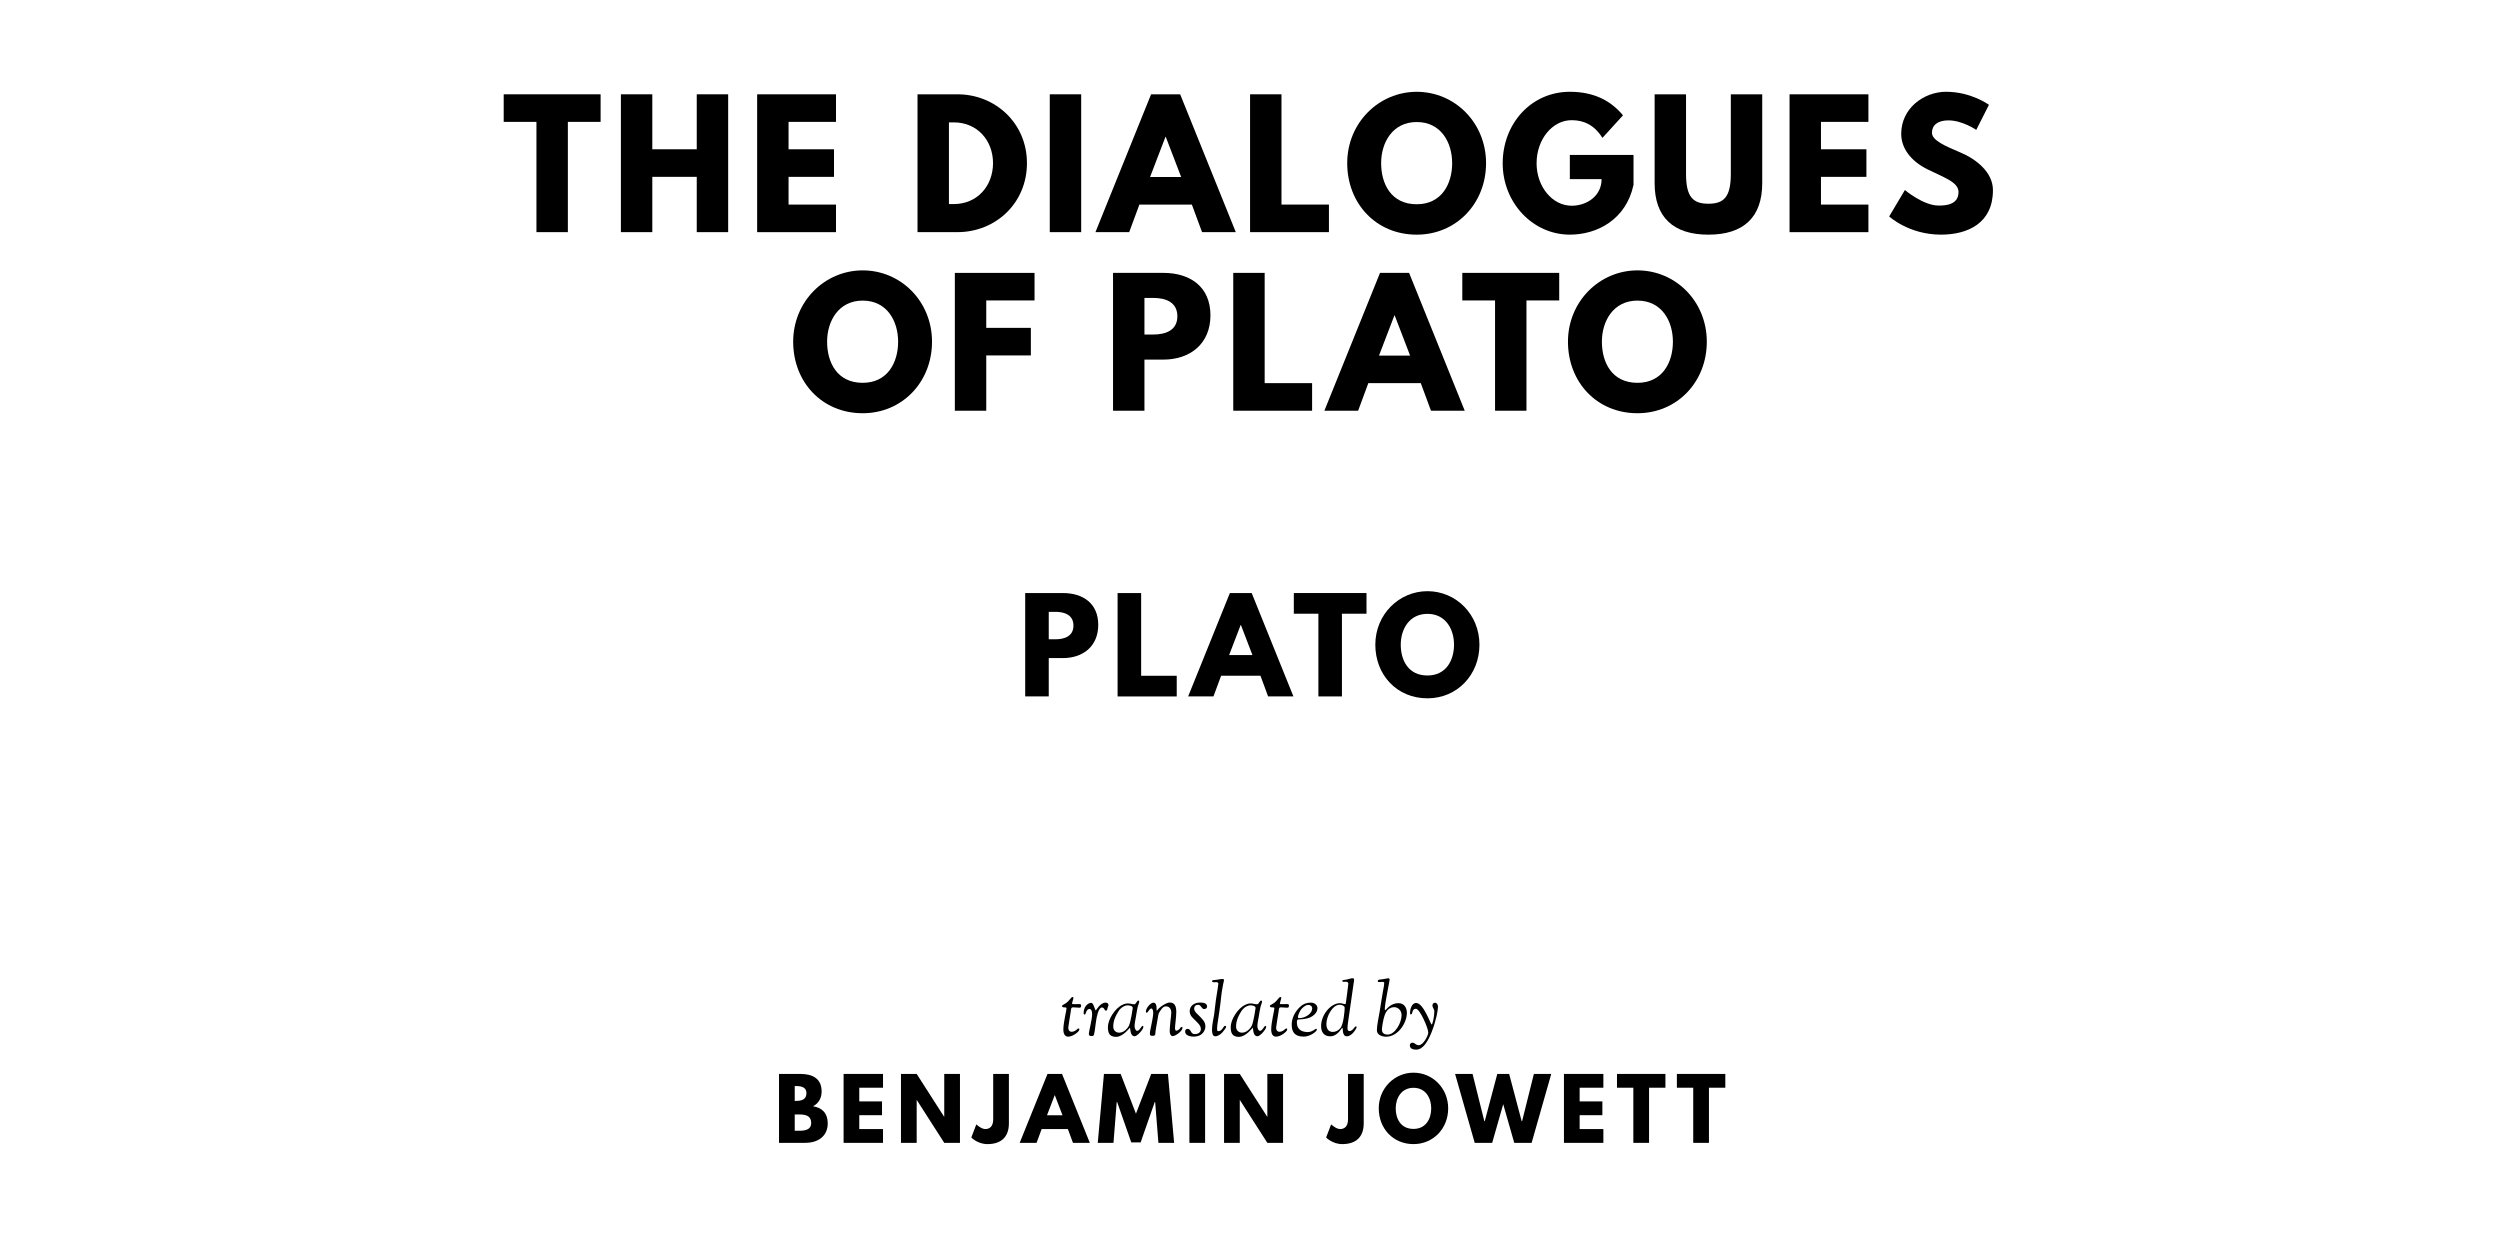
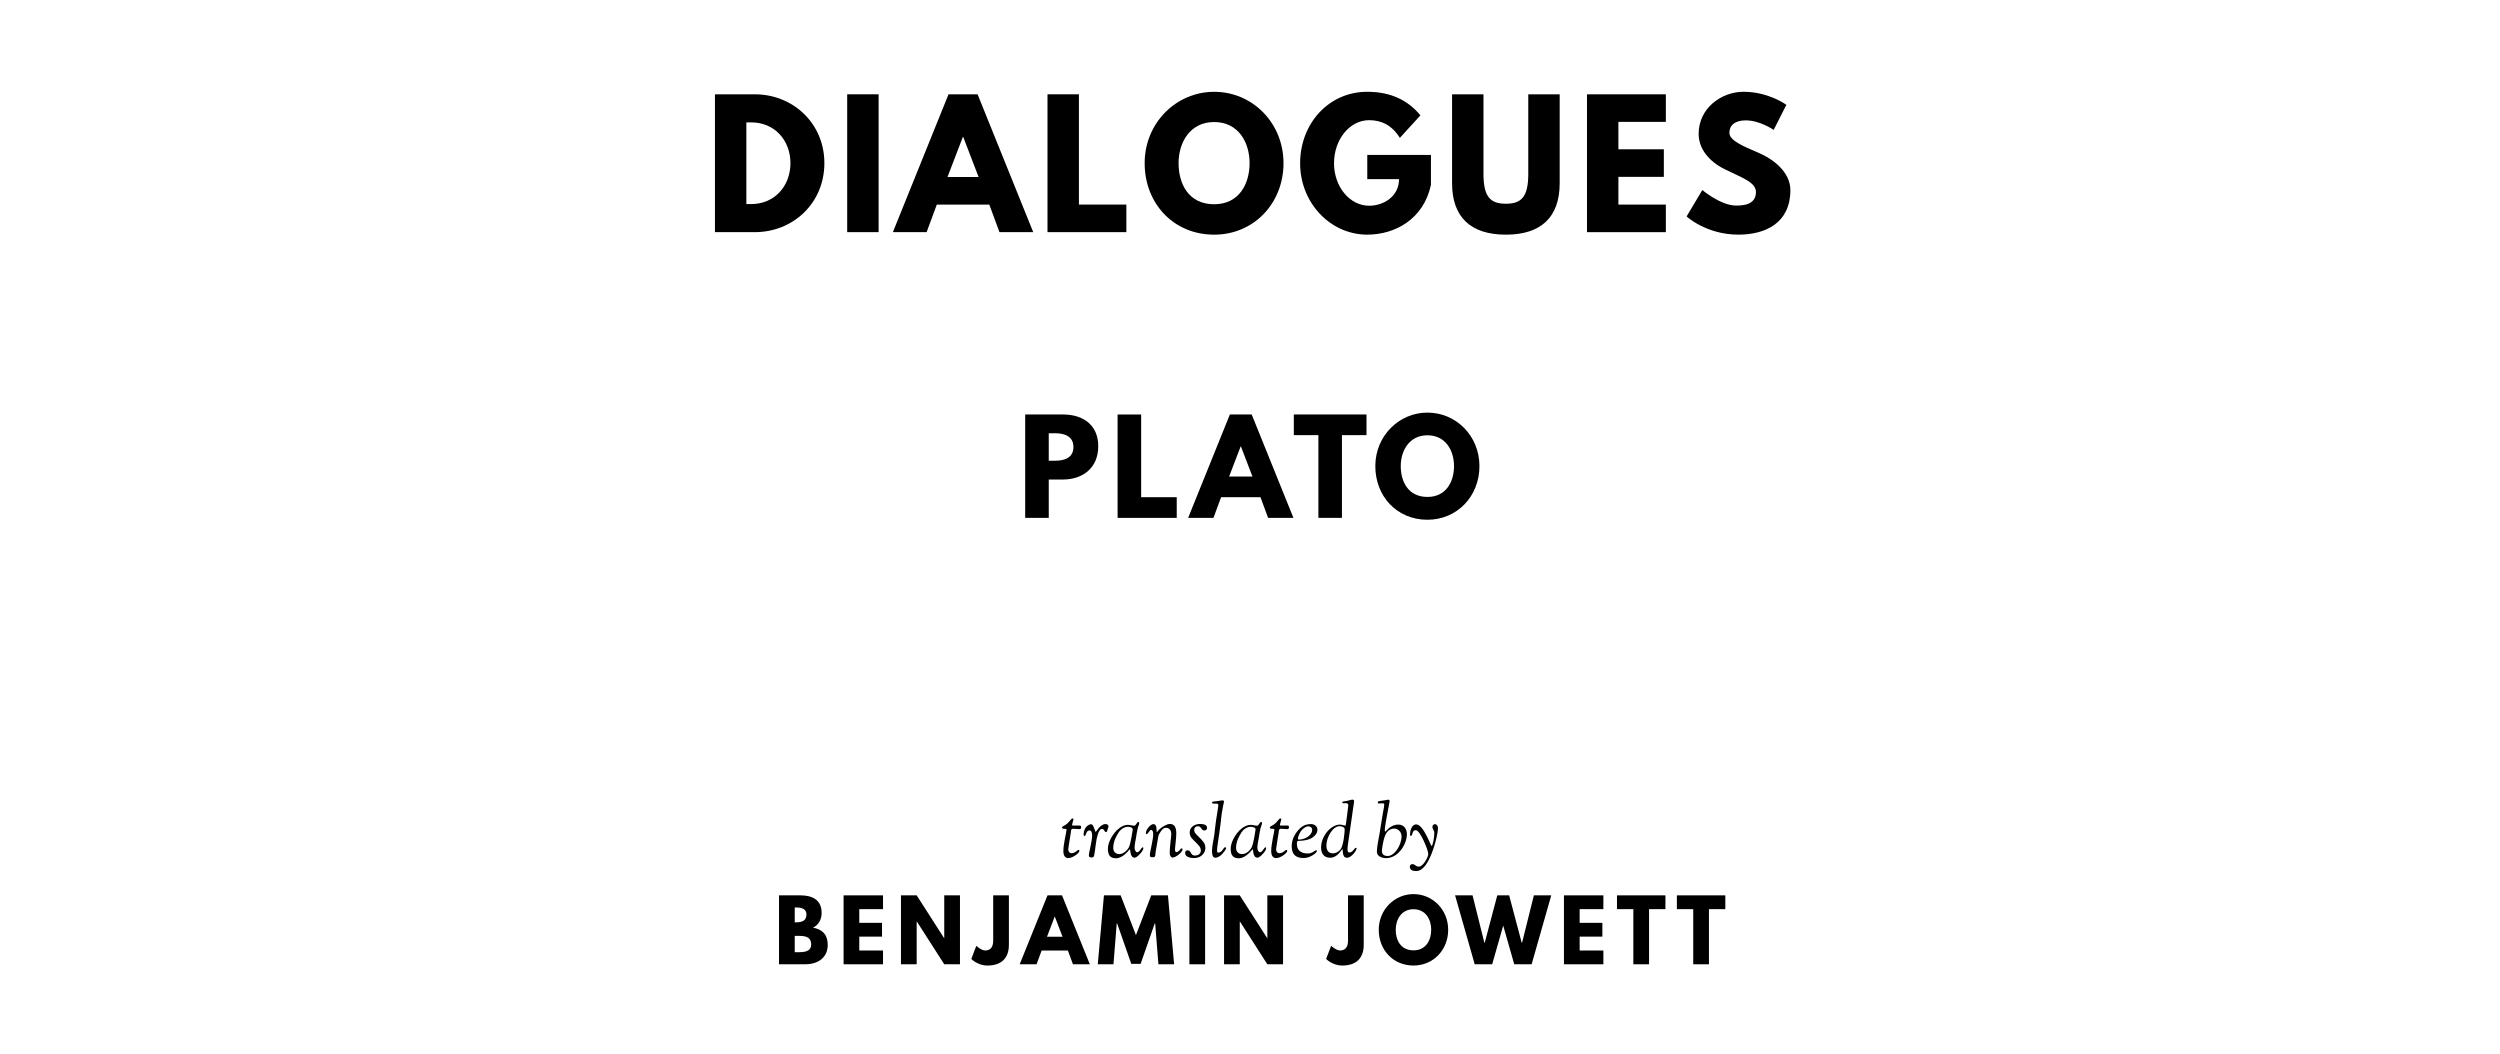
- <svg xmlns="http://www.w3.org/2000/svg" version="1.1" viewBox="0 0 1400 690">
-   <g aria-label="THE DIALOGUES">
-     <path d="M282.07,68.25l0.00-15.44l54.27,0.00l0.00,15.44l-18.34,0.00l0.00,61.75l-17.59,0.00l0.00-61.75l-18.34,0.00z" />
-     <path d="M365.29,99.03l0.00,30.97l-17.59,0.00l0.00-77.19l17.59,0.00l0.00,30.78l24.89,0.00l0.00-30.78l17.59,0.00l0.00,77.19l-17.59,0.00l0.00-30.97l-24.89,0.00z" />
-     <path d="M468.16,52.81l0.00,15.44l-26.57,0.00l0.00,15.35l25.45,0.00l0.00,15.44l-25.45,0.00l0.00,15.53l26.57,0.00l0.00,15.44l-44.16,0.00l0.00-77.19l44.16,0.00z" />
-     <path d="M513.81,52.81l22.36,0.00c21.15,0.00,38.92,16.09,38.92,38.55c0.00,22.55-17.68,38.64-38.92,38.64l-22.36,0.00l0.00-77.19z  M531.40,114.28l2.71,0.00c13.01,0.00,21.89-9.92,21.99-22.83c0.00-12.91-8.89-22.92-21.99-22.92l-2.71,0.00l0.00,45.75z" />
-     <path d="M605.46,52.81l0.00,77.19l-17.59,0.00l0.00-77.19l17.59,0.00z" />
-     <path d="M660.89,52.81l31.16,77.19l-18.90,0.00l-5.71-15.44l-29.38,0.00l-5.71,15.44l-18.90,0.00l31.16-77.19l16.28,0.00z  M661.45,99.12l-8.61-22.46l-0.19,0.00l-8.61,22.46l17.40,0.00z" />
-     <path d="M717.63,52.81l0.00,61.75l26.57,0.00l0.00,15.44l-44.16,0.00l0.00-77.19l17.59,0.00z" />
-     <path d="M754.44,91.36c0.00-22.55,17.68-39.95,38.92-39.95c21.43,0.00,38.83,17.40,38.83,39.95s-16.65,40.05-38.83,40.05c-22.83,0.00-38.92-17.50-38.92-40.05z  M773.44,91.36c0.00,11.51,5.52,23.02,19.93,23.02c14.04,0.00,19.84-11.51,19.84-23.02s-6.18-23.02-19.84-23.02c-13.57,0.00-19.93,11.51-19.93,23.02z" />
-     <path d="M914.77,86.77l0.00,16.75c-4.21,19.56-20.49,27.88-35.65,27.88c-20.77,0.00-37.61-17.87-37.61-39.95c0.00-22.18,15.91-40.05,37.61-40.05c13.57,0.00,23.02,5.05,29.75,13.19l-11.51,12.63c-4.49-7.20-10.39-9.92-17.22-9.92c-10.85,0.00-19.65,10.76-19.65,24.14c0.00,13.10,8.80,23.77,19.65,23.77c8.42,0.00,16.75-5.43,16.75-14.88l-17.78,0.00l0.00-13.57l35.65,0.00z" />
-     <path d="M986.85,52.81l0.00,49.78c0.00,19.09-10.48,28.82-30.13,28.82s-30.13-9.73-30.13-28.82l0.00-49.78l17.59,0.00l0.00,44.63c0.00,12.91,3.93,16.65,12.54,16.65s12.54-3.74,12.54-16.65l0.00-44.63l17.59,0.00z" />
-     <path d="M1046.31,52.81l0.00,15.44l-26.57,0.00l0.00,15.35l25.45,0.00l0.00,15.44l-25.45,0.00l0.00,15.53l26.57,0.00l0.00,15.44l-44.16,0.00l0.00-77.19l44.16,0.00z" />
-     <path d="M1089.86,51.40c14.04,0.00,23.95,7.30,23.95,7.30l-7.11,14.04s-7.67-5.33-15.63-5.33c-5.99,0.00-9.17,2.71-9.17,6.92c0.00,4.30,7.30,7.39,16.09,11.13c8.61,3.65,18.06,10.95,18.06,21.05c0.00,18.43-14.04,24.89-29.10,24.89c-18.06,0.00-29.01-10.20-29.01-10.20l8.80-14.78s10.29,8.70,18.90,8.70c3.84,0.00,11.13-0.37,11.13-7.58c0.00-5.61-8.23-8.14-17.40-12.73c-9.26-4.58-14.69-11.79-14.69-19.84c0.00-14.41,12.73-23.58,25.17-23.58z" />
-   </g>
-   <g aria-label="OF PLATO">
-     <path d="M444.18,191.36c0.00-22.55,17.68-39.95,38.92-39.95c21.43,0.00,38.83,17.40,38.83,39.95s-16.65,40.05-38.83,40.05c-22.83,0.00-38.92-17.50-38.92-40.05z  M463.18,191.36c0.00,11.51,5.52,23.02,19.93,23.02c14.04,0.00,19.84-11.51,19.84-23.02s-6.18-23.02-19.84-23.02c-13.57,0.00-19.93,11.51-19.93,23.02z" />
-     <path d="M579.34,152.81l0.00,15.44l-27.04,0.00l0.00,15.35l24.98,0.00l0.00,15.44l-24.98,0.00l0.00,30.97l-17.59,0.00l0.00-77.19l44.63,0.00z" />
-     <path d="M623.30,152.81l28.16,0.00c15.06,0.00,26.39,7.77,26.39,23.77c0.00,15.91-11.32,24.80-26.39,24.80l-10.57,0.00l0.00,28.63l-17.59,0.00l0.00-77.19z  M640.89,187.33l4.96,0.00c6.92,0.00,13.47-2.34,13.47-10.20c0.00-7.95-6.55-10.29-13.47-10.29l-4.96,0.00l0.00,20.49z" />
-     <path d="M708.21,152.81l0.00,61.75l26.57,0.00l0.00,15.44l-44.16,0.00l0.00-77.19l17.59,0.00z" />
-     <path d="M789.09,152.81l31.16,77.19l-18.90,0.00l-5.71-15.44l-29.38,0.00l-5.71,15.44l-18.90,0.00l31.16-77.19l16.28,0.00z  M789.65,199.12l-8.61-22.46l-0.19,0.00l-8.61,22.46l17.40,0.00z" />
-     <path d="M818.89,168.25l0.00-15.44l54.27,0.00l0.00,15.44l-18.34,0.00l0.00,61.75l-17.59,0.00l0.00-61.75l-18.34,0.00z" />
-     <path d="M878.06,191.36c0.00-22.55,17.68-39.95,38.92-39.95c21.43,0.00,38.83,17.40,38.83,39.95s-16.65,40.05-38.83,40.05c-22.83,0.00-38.92-17.50-38.92-40.05z  M897.06,191.36c0.00,11.51,5.52,23.02,19.93,23.02c14.04,0.00,19.84-11.51,19.84-23.02s-6.18-23.02-19.84-23.02c-13.57,0.00-19.93,11.51-19.93,23.02z" />
+ <svg xmlns="http://www.w3.org/2000/svg" version="1.1" viewBox="0 0 1400 590">
+   <g aria-label="DIALOGUES">
+     <path d="M400.37,52.81l22.36,0.00c21.15,0.00,38.92,16.09,38.92,38.55c0.00,22.55-17.68,38.64-38.92,38.64l-22.36,0.00l0.00-77.19z  M417.96,114.28l2.71,0.00c13.01,0.00,21.89-9.92,21.99-22.83c0.00-12.91-8.89-22.92-21.99-22.92l-2.71,0.00l0.00,45.75z" />
+     <path d="M492.02,52.81l0.00,77.19l-17.59,0.00l0.00-77.19l17.59,0.00z" />
+     <path d="M547.45,52.81l31.16,77.19l-18.90,0.00l-5.71-15.44l-29.38,0.00l-5.71,15.44l-18.90,0.00l31.16-77.19l16.28,0.00z  M548.01,99.12l-8.61-22.46l-0.19,0.00l-8.61,22.46l17.40,0.00z" />
+     <path d="M604.19,52.81l0.00,61.75l26.57,0.00l0.00,15.44l-44.16,0.00l0.00-77.19l17.59,0.00z" />
+     <path d="M641.01,91.36c0.00-22.55,17.68-39.95,38.92-39.95c21.43,0.00,38.83,17.40,38.83,39.95s-16.65,40.05-38.83,40.05c-22.83,0.00-38.92-17.50-38.92-40.05z  M660.00,91.36c0.00,11.51,5.52,23.02,19.93,23.02c14.04,0.00,19.84-11.51,19.84-23.02s-6.18-23.02-19.84-23.02c-13.57,0.00-19.93,11.51-19.93,23.02z" />
+     <path d="M801.33,86.77l0.00,16.75c-4.21,19.56-20.49,27.88-35.65,27.88c-20.77,0.00-37.61-17.87-37.61-39.95c0.00-22.18,15.91-40.05,37.61-40.05c13.57,0.00,23.02,5.05,29.75,13.19l-11.51,12.63c-4.49-7.20-10.39-9.92-17.22-9.92c-10.85,0.00-19.65,10.76-19.65,24.14c0.00,13.10,8.80,23.77,19.65,23.77c8.42,0.00,16.75-5.43,16.75-14.88l-17.78,0.00l0.00-13.57l35.65,0.00z" />
+     <path d="M873.42,52.81l0.00,49.78c0.00,19.09-10.48,28.82-30.13,28.82s-30.13-9.73-30.13-28.82l0.00-49.78l17.59,0.00l0.00,44.63c0.00,12.91,3.93,16.65,12.54,16.65s12.54-3.74,12.54-16.65l0.00-44.63l17.59,0.00z" />
+     <path d="M932.87,52.81l0.00,15.44l-26.57,0.00l0.00,15.35l25.45,0.00l0.00,15.44l-25.45,0.00l0.00,15.53l26.57,0.00l0.00,15.44l-44.16,0.00l0.00-77.19l44.16,0.00z" />
+     <path d="M976.42,51.40c14.04,0.00,23.95,7.30,23.95,7.30l-7.11,14.04s-7.67-5.33-15.63-5.33c-5.99,0.00-9.17,2.71-9.17,6.92c0.00,4.30,7.30,7.39,16.09,11.13c8.61,3.65,18.06,10.95,18.06,21.05c0.00,18.43-14.04,24.89-29.10,24.89c-18.06,0.00-29.01-10.20-29.01-10.20l8.80-14.78s10.29,8.70,18.90,8.70c3.84,0.00,11.13-0.37,11.13-7.58c0.00-5.61-8.23-8.14-17.40-12.73c-9.26-4.58-14.69-11.79-14.69-19.84c0.00-14.41,12.73-23.58,25.17-23.58z" />
  </g>
  <g aria-label="PLATO">
-     <path d="M574.11,332.11l21.12,0.00c11.30,0.00,19.79,5.82,19.79,17.82c0.00,11.93-8.49,18.60-19.79,18.60l-7.93,0.00l0.00,21.47l-13.19,0.00l0.00-57.89z  M587.30,358.00l3.72,0.00c5.19,0.00,10.11-1.75,10.11-7.65c0.00-5.96-4.91-7.72-10.11-7.72l-3.72,0.00l0.00,15.37z" />
-     <path d="M639.04,332.11l0.00,46.32l19.93,0.00l0.00,11.58l-33.12,0.00l0.00-57.89l13.19,0.00z" />
-     <path d="M700.95,332.11l23.37,57.89l-14.18,0.00l-4.28-11.58l-22.04,0.00l-4.28,11.58l-14.18,0.00l23.37-57.89l12.21,0.00z  M701.37,366.84l-6.46-16.84l-0.14,0.00l-6.46,16.84l13.05,0.00z" />
-     <path d="M724.54,343.68l0.00-11.58l40.70,0.00l0.00,11.58l-13.75,0.00l0.00,46.32l-13.19,0.00l0.00-46.32l-13.75,0.00z" />
-     <path d="M770.18,361.02c0.00-16.91,13.26-29.96,29.19-29.96c16.07,0.00,29.12,13.05,29.12,29.96s-12.49,30.04-29.12,30.04c-17.12,0.00-29.19-13.12-29.19-30.04z  M784.42,361.02c0.00,8.63,4.14,17.26,14.95,17.26c10.53,0.00,14.88-8.63,14.88-17.26s-4.63-17.26-14.88-17.26c-10.18,0.00-14.95,8.63-14.95,17.26z" />
+     <path d="M574.11,232.11l21.12,0.00c11.30,0.00,19.79,5.82,19.79,17.82c0.00,11.93-8.49,18.60-19.79,18.60l-7.93,0.00l0.00,21.47l-13.19,0.00l0.00-57.89z  M587.30,258.00l3.72,0.00c5.19,0.00,10.11-1.75,10.11-7.65c0.00-5.96-4.91-7.72-10.11-7.72l-3.72,0.00l0.00,15.37z" />
+     <path d="M639.04,232.11l0.00,46.32l19.93,0.00l0.00,11.58l-33.12,0.00l0.00-57.89l13.19,0.00z" />
+     <path d="M700.95,232.11l23.37,57.89l-14.18,0.00l-4.28-11.58l-22.04,0.00l-4.28,11.58l-14.18,0.00l23.37-57.89l12.21,0.00z  M701.37,266.84l-6.46-16.84l-0.14,0.00l-6.46,16.84l13.05,0.00z" />
+     <path d="M724.54,243.68l0.00-11.58l40.70,0.00l0.00,11.58l-13.75,0.00l0.00,46.32l-13.19,0.00l0.00-46.32l-13.75,0.00z" />
+     <path d="M770.18,261.02c0.00-16.91,13.26-29.96,29.19-29.96c16.07,0.00,29.12,13.05,29.12,29.96s-12.49,30.04-29.12,30.04c-17.12,0.00-29.19-13.12-29.19-30.04z  M784.42,261.02c0.00,8.63,4.14,17.26,14.95,17.26c10.53,0.00,14.88-8.63,14.88-17.26s-4.63-17.26-14.88-17.26c-10.18,0.00-14.95,8.63-14.95,17.26z" />
  </g>
  <g aria-label="translated by">
-     <path d="M594.73,563.42c0.00-0.85,1.62-0.81,3.49-2.76c1.70-1.79,1.79-2.34,2.47-2.34c0.21,0.00,0.43,0.13,0.43,0.51c0.00,0.55-0.77,2.55-0.77,3.19c0.00,0.26,0.09,0.30,1.49,0.30c1.66,0.00,2.00-0.04,2.47-0.04c0.89,0.00,1.11,0.30,1.11,0.81c0.00,0.98-0.26,1.23-1.02,1.23c-0.68,0.00-2.51-0.21-3.44-0.21c-1.23,0.00-1.11,0.77-1.36,2.51c-0.38,2.64-1.36,8.16-1.36,8.84c0.00,2.25,1.57,2.34,1.74,2.34c2.34,0.00,3.32-1.87,4.00-1.87c0.13,0.00,0.47,0.00,0.47,0.60c0.00,1.11-3.61,4.00-6.25,4.00c-1.15,0.00-2.72-0.68-2.72-4.00c0.00-3.91,1.79-10.80,1.79-11.94c0.00-0.89-2.51,0.04-2.51-1.15z" />
-     <path d="M606.84,567.42c0.00-4.85,3.61-5.87,4.00-5.87c0.89,0.00,1.32,0.81,1.57,1.49c1.06,2.76,1.11,2.81,1.19,2.81c0.30,0.00,2.42-4.38,5.57-4.38c1.11,0.00,1.57,0.72,1.57,1.32c0.00,0.55-0.34,1.11-0.47,1.57c-0.09,0.30-0.17,1.62-0.94,1.62c-0.94,0.00-0.77-1.79-2.30-1.79c-1.91,0.00-2.98,5.57-3.19,7.35l-0.21,1.40c-0.94,7.23-0.85,7.23-2.38,7.23l-0.21,0.00c-0.43,0.00-1.28-0.09-1.28-1.11c0.00-1.70,1.83-7.95,1.83-11.14c0.00-2.13-0.68-2.89-1.45-2.89c-1.74,0.00-2.08,2.55-2.34,2.85c-0.13,0.13-0.26,0.26-0.47,0.26c-0.17,0.00-0.51-0.13-0.51-0.72z" />
-     <path d="M620.45,575.15c0.00-2.38,1.06-4.80,2.38-6.93c1.53-2.42,3.49-4.46,5.74-5.53c1.15-0.55,2.00-0.77,3.10-0.77c1.32,0.00,2.21,0.47,3.61,0.47c0.85,0.00,1.36-2.08,2.21-2.08c0.26,0.00,0.47,0.17,0.47,0.64c0.00,0.68-0.55,1.70-0.85,2.93c-0.38,1.57-0.64,3.53-0.98,5.44c-0.34,1.87-0.77,3.83-0.77,5.44c0.00,1.11,0.64,2.51,1.45,2.51c1.40,0.00,2.30-2.76,3.10-2.76c0.34,0.00,0.38,0.30,0.38,0.47c0.00,0.43-0.21,1.06-0.77,1.83c-1.06,1.53-2.98,3.49-4.12,3.49c-2.72,0.00-2.34-4.76-2.64-4.76c-0.21,0.00-3.74,5.10-7.78,5.10s-4.55-2.72-4.55-5.48z  M623.42,574.90c0.00,2.13,1.53,3.40,3.32,3.40c3.06,0.00,5.06-3.06,5.44-3.83c1.02-2.04,2.17-9.86,2.17-9.99c0.00-1.19-1.91-1.49-2.81-1.49c-1.74,0.00-4.00,1.28-5.27,3.44c-1.23,2.04-2.25,3.95-2.64,6.16c-0.13,0.77-0.21,1.53-0.21,2.30z" />
-     <path d="M641.70,566.35c0.00-1.66,2.55-4.85,4.17-4.85c2.47,0.00,1.57,4.46,1.96,4.46c0.26,0.00,0.55-0.94,2.13-2.13c1.15-0.89,3.40-2.42,5.19-2.42c2.98,0.00,3.57,2.64,3.57,5.31c0.00,2.98-0.72,7.48-0.72,8.93c0.00,1.19,0.34,1.53,0.81,1.53c0.72,0.00,1.70-0.94,1.70-0.94c0.51-0.64,0.68-1.15,1.32-1.15c0.30,0.00,0.38,0.26,0.38,0.51c0.00,1.66-3.74,4.63-5.61,4.63c-0.85,0.00-1.57-1.19-1.57-2.68c0.00-3.23,0.89-8.93,0.89-10.50c0.00-0.68-0.21-3.49-2.98-3.49c-0.98,0.00-1.79,0.47-2.76,1.87c-1.83,2.59-1.32,2.21-2.34,7.69c-1.06,5.74-0.77,5.23-0.85,5.82c-0.13,0.94-0.47,1.11-1.57,1.11c-1.15,0.00-1.49-0.09-1.49-1.32c0.00-1.79,1.87-8.37,1.87-11.65c0.00-1.49-0.55-2.34-0.98-2.34c-1.32,0.00-1.79,2.38-2.72,2.38c-0.30,0.00-0.38-0.34-0.38-0.81z" />
-     <path d="M663.68,577.70c0.00-1.32,0.85-1.53,1.36-1.53c2.17,0.00,1.45,2.93,4.04,2.93c3.10,0.00,3.40-2.21,3.40-2.72c0.00-2.00-1.40-3.23-2.93-4.76c-1.70-1.74-3.32-2.85-3.32-5.40c0.00-2.85,2.47-4.80,5.78-4.80c2.30,0.00,3.95,0.55,3.95,2.21c0.00,1.32-1.40,1.45-1.62,1.45c-1.53,0.00-1.70-2.38-3.36-2.38c-1.62,0.00-2.25,0.98-2.25,2.25c0.00,1.62,2.34,3.36,3.36,4.46c1.32,1.49,2.93,2.68,2.93,5.53c0.00,1.53-1.19,5.57-6.63,5.57c-1.66,0.00-4.72-0.55-4.72-2.81z" />
-     <path d="M678.72,576.34c0.00-2.42,1.11-7.44,1.19-8.12c0.38-2.68,0.60-5.70,1.02-8.42c0.72-4.59,1.36-8.42,1.36-8.93s-0.43-0.85-1.06-0.85s-0.72,0.04-1.23,0.04c-0.85,0.00-1.23-0.13-1.23-0.60c0.00-0.21,0.09-0.55,0.64-0.60c3.10-0.21,4.04-0.64,5.14-0.64c0.68,0.00,0.89,0.26,0.89,0.68c0.00,0.60-0.30,1.15-0.43,1.96c-1.57,8.25-0.85,6.67-2.21,15.81c-0.72,5.02-1.23,7.69-1.23,9.14s0.13,1.66,0.68,1.66c2.34,0.00,2.76-3.02,3.87-3.02c0.30,0.00,0.51,0.26,0.51,0.68s-1.11,1.87-2.13,3.06c-1.11,1.28-2.89,2.13-3.70,2.13c-0.85,0.00-2.08,0.00-2.08-4.00z" />
-     <path d="M689.22,575.15c0.00-2.38,1.06-4.80,2.38-6.93c1.53-2.42,3.49-4.46,5.74-5.53c1.15-0.55,2.00-0.77,3.10-0.77c1.32,0.00,2.21,0.47,3.61,0.47c0.85,0.00,1.36-2.08,2.21-2.08c0.26,0.00,0.47,0.17,0.47,0.64c0.00,0.68-0.55,1.70-0.85,2.93c-0.38,1.57-0.64,3.53-0.98,5.44c-0.34,1.87-0.77,3.83-0.77,5.44c0.00,1.11,0.64,2.51,1.45,2.51c1.40,0.00,2.30-2.76,3.10-2.76c0.34,0.00,0.38,0.30,0.38,0.47c0.00,0.43-0.21,1.06-0.77,1.83c-1.06,1.53-2.98,3.49-4.12,3.49c-2.72,0.00-2.34-4.76-2.64-4.76c-0.21,0.00-3.74,5.10-7.78,5.10s-4.55-2.72-4.55-5.48z  M692.20,574.90c0.00,2.13,1.53,3.40,3.32,3.40c3.06,0.00,5.06-3.06,5.44-3.83c1.02-2.04,2.17-9.86,2.17-9.99c0.00-1.19-1.91-1.49-2.81-1.49c-1.74,0.00-4.00,1.28-5.27,3.44c-1.23,2.04-2.25,3.95-2.64,6.16c-0.13,0.77-0.21,1.53-0.21,2.30z" />
-     <path d="M711.12,563.42c0.00-0.85,1.62-0.81,3.49-2.76c1.70-1.79,1.79-2.34,2.47-2.34c0.21,0.00,0.43,0.13,0.43,0.51c0.00,0.55-0.77,2.55-0.77,3.19c0.00,0.26,0.09,0.30,1.49,0.30c1.66,0.00,2.00-0.04,2.47-0.04c0.89,0.00,1.11,0.30,1.11,0.81c0.00,0.98-0.26,1.23-1.02,1.23c-0.68,0.00-2.51-0.21-3.44-0.21c-1.23,0.00-1.11,0.77-1.36,2.51c-0.38,2.64-1.36,8.16-1.36,8.84c0.00,2.25,1.57,2.34,1.74,2.34c2.34,0.00,3.32-1.87,4.00-1.87c0.13,0.00,0.47,0.00,0.47,0.60c0.00,1.11-3.61,4.00-6.25,4.00c-1.15,0.00-2.72-0.68-2.72-4.00c0.00-3.91,1.79-10.80,1.79-11.94c0.00-0.89-2.51,0.04-2.51-1.15z" />
-     <path d="M723.36,573.75c0.00-3.66,1.87-7.31,4.80-10.03c1.57-1.49,3.53-2.25,5.91-2.25c2.00,0.00,3.70,1.28,3.70,3.15c0.00,3.06-3.32,4.80-4.12,5.14c-0.38,0.17-2.68,1.11-6.67,1.15c-0.60,0.00-0.72,0.64-0.72,1.74c0.00,3.19,1.91,5.31,6.12,5.31c2.42,0.00,4.12-1.83,4.59-1.83c0.34,0.00,0.51,0.17,0.51,0.43c0.00,0.98-3.70,3.95-7.40,3.95c-5.40,0.00-6.72-2.98-6.72-6.76z  M726.84,569.33c0.00,0.30,0.09,0.85,0.38,0.85c4.12,0.00,7.61-2.76,7.61-5.44c0.00-1.62-1.53-2.00-2.25-2.00c-1.06,0.00-2.38,0.85-3.49,2.00c-1.28,1.32-2.25,4.04-2.25,4.59z" />
-     <path d="M739.81,574.69c0.00-6.59,5.53-12.92,10.58-12.92c1.11,0.00,1.96,0.55,3.15,0.55c0.13,0.00,1.53-11.18,1.53-11.48c0.00-0.64-0.60-1.06-1.23-1.06c-0.47,0.00-1.45,0.04-1.49,0.04c-0.43,0.00-0.68-0.17-0.68-0.47c0.00-0.72,1.49-0.55,2.68-0.85c2.38-0.60,2.13-0.68,3.27-0.68c0.38,0.00,0.68,0.34,0.68,0.72c0.00,1.11-0.43,2.47-2.81,19.85c-0.47,3.23-0.89,5.91-0.89,7.18c0.00,0.94,0.13,1.83,1.11,1.83c1.87,0.00,2.85-2.64,3.53-2.64c0.34,0.00,0.47,0.21,0.47,0.38c0.00,0.89-2.68,5.19-5.44,5.19c-2.98,0.00-2.00-4.76-2.59-4.76c-0.38,0.00-2.55,4.76-6.76,4.76c-3.61,0.00-5.10-2.47-5.10-5.65z  M742.78,573.50c0.00,2.47,1.02,4.38,3.61,4.38c1.53,0.00,3.19-0.81,4.29-2.21c1.70-2.13,2.34-9.61,2.34-11.31c0.00-1.15-1.70-1.70-2.85-1.70c-3.91,0.00-7.40,6.38-7.40,10.84z" />
-     <path d="M771.05,576.98c0.00-2.72,0.98-7.14,1.57-10.58c0.77-4.42,1.28-8.54,1.91-11.69c0.38-1.83,0.64-3.32,0.64-4.34c0.00-0.21-0.21-0.51-1.06-0.51c-0.64,0.00-1.11,0.09-1.74,0.09c-0.47,0.00-0.81,0.00-0.81-0.60c0.00-0.85,1.19-0.81,3.15-1.06c1.66-0.21,2.42-0.47,2.68-0.47c0.47,0.00,0.81,0.30,0.81,0.77c0.00,0.77-2.72,13.43-2.72,16.49c0.00,0.30,0.13,0.64,0.21,0.64c0.60,0.00,2.59-3.95,7.48-3.95c3.19,0.00,4.68,2.64,4.68,5.40c0.00,5.78-5.02,13.39-11.60,13.39c-2.51,0.00-5.19-1.11-5.19-3.57z  M773.86,576.47c0.00,1.45,0.64,2.89,3.27,2.89c3.83,0.00,7.74-6.12,7.74-11.01c0.00-2.38-1.83-4.34-4.17-4.34c-1.02,0.00-3.78,0.43-5.14,4.12c-1.23,3.36-1.70,7.91-1.70,8.33z" />
-     <path d="M789.50,585.31c0.00-0.72,0.64-1.40,1.36-1.40c1.70,0.00,1.74,1.40,3.70,1.40c2.47,0.00,5.27-5.44,5.27-7.06c0.00-2.38-4.68-13.35-6.93-13.35c-2.47,0.00-1.57,3.19-2.85,3.19c-0.26,0.00-0.43-0.21-0.43-0.94c0.00-1.79,0.85-5.48,3.44-5.48c4.12,0.00,8.16,12.07,8.63,12.07c0.60,0.00,1.53-4.55,1.53-7.40c0.00-1.23-1.06-2.08-1.06-3.23c0.00-0.77,0.43-1.57,1.45-1.57c0.94,0.00,1.66,0.94,1.66,2.25c0.00,1.91-1.02,7.78-3.53,14.11c-2.00,5.06-4.72,9.90-8.71,9.90c-1.83,0.00-3.53-0.55-3.53-2.51z" />
+     <path d="M594.73,463.42c0.00-0.85,1.62-0.81,3.49-2.76c1.70-1.79,1.79-2.34,2.47-2.34c0.21,0.00,0.43,0.13,0.43,0.51c0.00,0.55-0.77,2.55-0.77,3.19c0.00,0.26,0.09,0.30,1.49,0.30c1.66,0.00,2.00-0.04,2.47-0.04c0.89,0.00,1.11,0.30,1.11,0.81c0.00,0.98-0.26,1.23-1.02,1.23c-0.68,0.00-2.51-0.21-3.44-0.21c-1.23,0.00-1.11,0.77-1.36,2.51c-0.38,2.64-1.36,8.16-1.36,8.84c0.00,2.25,1.57,2.34,1.74,2.34c2.34,0.00,3.32-1.87,4.00-1.87c0.13,0.00,0.47,0.00,0.47,0.60c0.00,1.11-3.61,4.00-6.25,4.00c-1.15,0.00-2.72-0.68-2.72-4.00c0.00-3.91,1.79-10.80,1.79-11.94c0.00-0.89-2.51,0.04-2.51-1.15z" />
+     <path d="M606.84,467.42c0.00-4.85,3.61-5.87,4.00-5.87c0.89,0.00,1.32,0.81,1.57,1.49c1.06,2.76,1.11,2.81,1.19,2.81c0.30,0.00,2.42-4.38,5.57-4.38c1.11,0.00,1.57,0.72,1.57,1.32c0.00,0.55-0.34,1.11-0.47,1.57c-0.09,0.30-0.17,1.62-0.94,1.62c-0.94,0.00-0.77-1.79-2.30-1.79c-1.91,0.00-2.98,5.57-3.19,7.35l-0.21,1.40c-0.94,7.23-0.85,7.23-2.38,7.23l-0.21,0.00c-0.43,0.00-1.28-0.09-1.28-1.11c0.00-1.70,1.83-7.95,1.83-11.14c0.00-2.13-0.68-2.89-1.45-2.89c-1.74,0.00-2.08,2.55-2.34,2.85c-0.13,0.13-0.26,0.26-0.47,0.26c-0.17,0.00-0.51-0.13-0.51-0.72z" />
+     <path d="M620.45,475.15c0.00-2.38,1.06-4.80,2.38-6.93c1.53-2.42,3.49-4.46,5.74-5.53c1.15-0.55,2.00-0.77,3.10-0.77c1.32,0.00,2.21,0.47,3.61,0.47c0.85,0.00,1.36-2.08,2.21-2.08c0.26,0.00,0.47,0.17,0.47,0.64c0.00,0.68-0.55,1.70-0.85,2.93c-0.38,1.57-0.64,3.53-0.98,5.44c-0.34,1.87-0.77,3.83-0.77,5.44c0.00,1.11,0.64,2.51,1.45,2.51c1.40,0.00,2.30-2.76,3.10-2.76c0.34,0.00,0.38,0.30,0.38,0.47c0.00,0.43-0.21,1.06-0.77,1.83c-1.06,1.53-2.98,3.49-4.12,3.49c-2.72,0.00-2.34-4.76-2.64-4.76c-0.21,0.00-3.74,5.10-7.78,5.10s-4.55-2.72-4.55-5.48z  M623.42,474.90c0.00,2.13,1.53,3.40,3.32,3.40c3.06,0.00,5.06-3.06,5.44-3.83c1.02-2.04,2.17-9.86,2.17-9.99c0.00-1.19-1.91-1.49-2.81-1.49c-1.74,0.00-4.00,1.28-5.27,3.44c-1.23,2.04-2.25,3.95-2.64,6.16c-0.13,0.77-0.21,1.53-0.21,2.30z" />
+     <path d="M641.70,466.35c0.00-1.66,2.55-4.85,4.17-4.85c2.47,0.00,1.57,4.46,1.96,4.46c0.26,0.00,0.55-0.94,2.13-2.13c1.15-0.89,3.40-2.42,5.19-2.42c2.98,0.00,3.57,2.64,3.57,5.31c0.00,2.98-0.72,7.48-0.72,8.93c0.00,1.19,0.34,1.53,0.81,1.53c0.72,0.00,1.70-0.94,1.70-0.94c0.51-0.64,0.68-1.15,1.32-1.15c0.30,0.00,0.38,0.26,0.38,0.51c0.00,1.66-3.74,4.63-5.61,4.63c-0.85,0.00-1.57-1.19-1.57-2.68c0.00-3.23,0.89-8.93,0.89-10.50c0.00-0.68-0.21-3.49-2.98-3.49c-0.98,0.00-1.79,0.47-2.76,1.87c-1.83,2.59-1.32,2.21-2.34,7.69c-1.06,5.74-0.77,5.23-0.85,5.82c-0.13,0.94-0.47,1.11-1.57,1.11c-1.15,0.00-1.49-0.09-1.49-1.32c0.00-1.79,1.87-8.37,1.87-11.65c0.00-1.49-0.55-2.34-0.98-2.34c-1.32,0.00-1.79,2.38-2.72,2.38c-0.30,0.00-0.38-0.34-0.38-0.81z" />
+     <path d="M663.68,477.70c0.00-1.32,0.85-1.53,1.36-1.53c2.17,0.00,1.45,2.93,4.04,2.93c3.10,0.00,3.40-2.21,3.40-2.72c0.00-2.00-1.40-3.23-2.93-4.76c-1.70-1.74-3.32-2.85-3.32-5.40c0.00-2.85,2.47-4.80,5.78-4.80c2.30,0.00,3.95,0.55,3.95,2.21c0.00,1.32-1.40,1.45-1.62,1.45c-1.53,0.00-1.70-2.38-3.36-2.38c-1.62,0.00-2.25,0.98-2.25,2.25c0.00,1.62,2.34,3.36,3.36,4.46c1.32,1.49,2.93,2.68,2.93,5.53c0.00,1.53-1.19,5.57-6.63,5.57c-1.66,0.00-4.72-0.55-4.72-2.81z" />
+     <path d="M678.72,476.34c0.00-2.42,1.11-7.44,1.19-8.12c0.38-2.68,0.60-5.70,1.02-8.42c0.72-4.59,1.36-8.42,1.36-8.93s-0.43-0.85-1.06-0.85s-0.72,0.04-1.23,0.04c-0.85,0.00-1.23-0.13-1.23-0.60c0.00-0.21,0.09-0.55,0.64-0.60c3.10-0.21,4.04-0.64,5.14-0.64c0.68,0.00,0.89,0.26,0.89,0.68c0.00,0.60-0.30,1.15-0.43,1.96c-1.57,8.25-0.85,6.67-2.21,15.81c-0.72,5.02-1.23,7.69-1.23,9.14s0.13,1.66,0.68,1.66c2.34,0.00,2.76-3.02,3.87-3.02c0.30,0.00,0.51,0.26,0.51,0.68s-1.11,1.87-2.13,3.06c-1.11,1.28-2.89,2.13-3.70,2.13c-0.85,0.00-2.08,0.00-2.08-4.00z" />
+     <path d="M689.22,475.15c0.00-2.38,1.06-4.80,2.38-6.93c1.53-2.42,3.49-4.46,5.74-5.53c1.15-0.55,2.00-0.77,3.10-0.77c1.32,0.00,2.21,0.47,3.61,0.47c0.85,0.00,1.36-2.08,2.21-2.08c0.26,0.00,0.47,0.17,0.47,0.64c0.00,0.68-0.55,1.70-0.85,2.93c-0.38,1.57-0.64,3.53-0.98,5.44c-0.34,1.87-0.77,3.83-0.77,5.44c0.00,1.11,0.64,2.51,1.45,2.51c1.40,0.00,2.30-2.76,3.10-2.76c0.34,0.00,0.38,0.30,0.38,0.47c0.00,0.43-0.21,1.06-0.77,1.83c-1.06,1.53-2.98,3.49-4.12,3.49c-2.72,0.00-2.34-4.76-2.64-4.76c-0.21,0.00-3.74,5.10-7.78,5.10s-4.55-2.72-4.55-5.48z  M692.20,474.90c0.00,2.13,1.53,3.40,3.32,3.40c3.06,0.00,5.06-3.06,5.44-3.83c1.02-2.04,2.17-9.86,2.17-9.99c0.00-1.19-1.91-1.49-2.81-1.49c-1.74,0.00-4.00,1.28-5.27,3.44c-1.23,2.04-2.25,3.95-2.64,6.16c-0.13,0.77-0.21,1.53-0.21,2.30z" />
+     <path d="M711.12,463.42c0.00-0.85,1.62-0.81,3.49-2.76c1.70-1.79,1.79-2.34,2.47-2.34c0.21,0.00,0.43,0.13,0.43,0.51c0.00,0.55-0.77,2.55-0.77,3.19c0.00,0.26,0.09,0.30,1.49,0.30c1.66,0.00,2.00-0.04,2.47-0.04c0.89,0.00,1.11,0.30,1.11,0.81c0.00,0.98-0.26,1.23-1.02,1.23c-0.68,0.00-2.51-0.21-3.44-0.21c-1.23,0.00-1.11,0.77-1.36,2.51c-0.38,2.64-1.36,8.16-1.36,8.84c0.00,2.25,1.57,2.34,1.74,2.34c2.34,0.00,3.32-1.87,4.00-1.87c0.13,0.00,0.47,0.00,0.47,0.60c0.00,1.11-3.61,4.00-6.25,4.00c-1.15,0.00-2.72-0.68-2.72-4.00c0.00-3.91,1.79-10.80,1.79-11.94c0.00-0.89-2.51,0.04-2.51-1.15z" />
+     <path d="M723.36,473.75c0.00-3.66,1.87-7.31,4.80-10.03c1.57-1.49,3.53-2.25,5.91-2.25c2.00,0.00,3.70,1.28,3.70,3.15c0.00,3.06-3.32,4.80-4.12,5.14c-0.38,0.17-2.68,1.11-6.67,1.15c-0.60,0.00-0.72,0.64-0.72,1.74c0.00,3.19,1.91,5.31,6.12,5.31c2.42,0.00,4.12-1.83,4.59-1.83c0.34,0.00,0.51,0.17,0.51,0.43c0.00,0.98-3.70,3.95-7.40,3.95c-5.40,0.00-6.72-2.98-6.72-6.76z  M726.84,469.33c0.00,0.30,0.09,0.85,0.38,0.85c4.12,0.00,7.61-2.76,7.61-5.44c0.00-1.62-1.53-2.00-2.25-2.00c-1.06,0.00-2.38,0.85-3.49,2.00c-1.28,1.32-2.25,4.04-2.25,4.59z" />
+     <path d="M739.81,474.69c0.00-6.59,5.53-12.92,10.58-12.92c1.11,0.00,1.96,0.55,3.15,0.55c0.13,0.00,1.53-11.18,1.53-11.48c0.00-0.64-0.60-1.06-1.23-1.06c-0.47,0.00-1.45,0.04-1.49,0.04c-0.43,0.00-0.68-0.17-0.68-0.47c0.00-0.72,1.49-0.55,2.68-0.85c2.38-0.60,2.13-0.68,3.27-0.68c0.38,0.00,0.68,0.34,0.68,0.72c0.00,1.11-0.43,2.47-2.81,19.85c-0.47,3.23-0.89,5.91-0.89,7.18c0.00,0.94,0.13,1.83,1.11,1.83c1.87,0.00,2.85-2.64,3.53-2.64c0.34,0.00,0.47,0.21,0.47,0.38c0.00,0.89-2.68,5.19-5.44,5.19c-2.98,0.00-2.00-4.76-2.59-4.76c-0.38,0.00-2.55,4.76-6.76,4.76c-3.61,0.00-5.10-2.47-5.10-5.65z  M742.78,473.50c0.00,2.47,1.02,4.38,3.61,4.38c1.53,0.00,3.19-0.81,4.29-2.21c1.70-2.13,2.34-9.61,2.34-11.31c0.00-1.15-1.70-1.70-2.85-1.70c-3.91,0.00-7.40,6.38-7.40,10.84z" />
+     <path d="M771.05,476.98c0.00-2.72,0.98-7.14,1.57-10.58c0.77-4.42,1.28-8.54,1.91-11.69c0.38-1.83,0.64-3.32,0.64-4.34c0.00-0.21-0.21-0.51-1.06-0.51c-0.64,0.00-1.11,0.09-1.74,0.09c-0.47,0.00-0.81,0.00-0.81-0.60c0.00-0.85,1.19-0.81,3.15-1.06c1.66-0.21,2.42-0.47,2.68-0.47c0.47,0.00,0.81,0.30,0.81,0.77c0.00,0.77-2.72,13.43-2.72,16.49c0.00,0.30,0.13,0.64,0.21,0.64c0.60,0.00,2.59-3.95,7.48-3.95c3.19,0.00,4.68,2.64,4.68,5.40c0.00,5.78-5.02,13.39-11.60,13.39c-2.51,0.00-5.19-1.11-5.19-3.57z  M773.86,476.47c0.00,1.45,0.64,2.89,3.27,2.89c3.83,0.00,7.74-6.12,7.74-11.01c0.00-2.38-1.83-4.34-4.17-4.34c-1.02,0.00-3.78,0.43-5.14,4.12c-1.23,3.36-1.70,7.91-1.70,8.33z" />
+     <path d="M789.50,485.31c0.00-0.72,0.64-1.40,1.36-1.40c1.70,0.00,1.74,1.40,3.70,1.40c2.47,0.00,5.27-5.44,5.27-7.06c0.00-2.38-4.68-13.35-6.93-13.35c-2.47,0.00-1.57,3.19-2.85,3.19c-0.26,0.00-0.43-0.21-0.43-0.94c0.00-1.79,0.85-5.48,3.44-5.48c4.12,0.00,8.16,12.07,8.63,12.07c0.60,0.00,1.53-4.55,1.53-7.40c0.00-1.23-1.06-2.08-1.06-3.23c0.00-0.77,0.43-1.57,1.45-1.57c0.94,0.00,1.66,0.94,1.66,2.25c0.00,1.91-1.02,7.78-3.53,14.11c-2.00,5.06-4.72,9.90-8.71,9.90c-1.83,0.00-3.53-0.55-3.53-2.51z" />
  </g>
  <g aria-label="BENJAMIN JOWETT">
-     <path d="M436.25,601.40l11.98,0.00c6.64,0.00,11.88,2.48,11.88,9.82c0.00,3.56-1.54,6.60-4.82,8.28c4.82,0.84,8.23,3.51,8.23,9.73c0.00,6.36-4.63,10.76-12.63,10.76l-14.64,0.00l0.00-38.60z  M445.05,616.51l0.70,0.00c3.79,0.00,5.85-1.17,5.85-4.40c0.00-2.76-2.01-3.93-5.85-3.93l-0.70,0.00l0.00,8.33z  M445.05,633.22l2.76,0.00c4.16,0.00,6.46-1.26,6.46-4.30c0.00-3.56-2.29-4.82-6.46-4.82l-2.76,0.00l0.00,9.12z" />
-     <path d="M494.49,601.40l0.00,7.72l-13.29,0.00l0.00,7.67l12.73,0.00l0.00,7.72l-12.73,0.00l0.00,7.77l13.29,0.00l0.00,7.72l-22.08,0.00l0.00-38.60l22.08,0.00z" />
-     <path d="M513.34,616.05l0.00,23.95l-8.80,0.00l0.00-38.60l8.80,0.00l15.35,23.95l0.09,0.00l0.00-23.95l8.80,0.00l0.00,38.60l-8.80,0.00l-15.35-23.95l-0.09,0.00z" />
-     <path d="M564.98,601.40l0.00,27.70c0.00,7.58-4.30,11.60-12.02,11.60c-5.52,0.00-9.03-3.70-9.03-3.70l2.81-7.35s2.76,2.62,5.01,2.62c2.53,0.00,4.44-1.54,4.44-5.43l0.00-25.45l8.80,0.00z" />
-     <path d="M594.73,601.40l15.58,38.60l-9.45,0.00l-2.85-7.72l-14.69,0.00l-2.85,7.72l-9.45,0.00l15.58-38.60l8.14,0.00z  M595.01,624.56l-4.30-11.23l-0.09,0.00l-4.30,11.23l8.70,0.00z" />
-     <path d="M648.71,640.00l-1.82-22.88l-0.23,0.00l-7.91,22.64l-5.24,0.00l-7.91-22.64l-0.23,0.00l-1.82,22.88l-8.80,0.00l3.46-38.60l9.36,0.00l8.56,22.27l8.56-22.27l9.36,0.00l3.46,38.60l-8.80,0.00z" />
-     <path d="M674.86,601.40l0.00,38.60l-8.80,0.00l0.00-38.60l8.80,0.00z" />
-     <path d="M694.27,616.05l0.00,23.95l-8.80,0.00l0.00-38.60l8.80,0.00l15.35,23.95l0.09,0.00l0.00-23.95l8.80,0.00l0.00,38.60l-8.80,0.00l-15.35-23.95l-0.09,0.00z" />
-     <path d="M763.68,601.40l0.00,27.70c0.00,7.58-4.30,11.60-12.02,11.60c-5.52,0.00-9.03-3.70-9.03-3.70l2.81-7.35s2.76,2.62,5.01,2.62c2.53,0.00,4.44-1.54,4.44-5.43l0.00-25.45l8.80,0.00z" />
-     <path d="M772.10,620.68c0.00-11.27,8.84-19.98,19.46-19.98c10.71,0.00,19.42,8.70,19.42,19.98s-8.33,20.02-19.42,20.02c-11.42,0.00-19.46-8.75-19.46-20.02z  M781.60,620.68c0.00,5.75,2.76,11.51,9.96,11.51c7.02,0.00,9.92-5.75,9.92-11.51s-3.09-11.51-9.92-11.51c-6.78,0.00-9.96,5.75-9.96,11.51z" />
-     <path d="M847.98,640.00l-6.18-21.66l-6.18,21.66l-9.78,0.00l-10.99-38.60l9.78,0.00l6.60,26.48l0.23,0.00l7.02-26.48l6.64,0.00l7.02,26.48l0.23,0.00l6.60-26.48l9.73,0.00l-10.99,38.60l-9.73,0.00z" />
-     <path d="M897.89,601.40l0.00,7.72l-13.29,0.00l0.00,7.67l12.73,0.00l0.00,7.72l-12.73,0.00l0.00,7.77l13.29,0.00l0.00,7.72l-22.08,0.00l0.00-38.60l22.08,0.00z" />
-     <path d="M905.51,609.12l0.00-7.72l27.13,0.00l0.00,7.72l-9.17,0.00l0.00,30.88l-8.80,0.00l0.00-30.88l-9.17,0.00z" />
-     <path d="M939.05,609.12l0.00-7.72l27.13,0.00l0.00,7.72l-9.17,0.00l0.00,30.88l-8.80,0.00l0.00-30.88l-9.17,0.00z" />
+     <path d="M436.25,501.40l11.98,0.00c6.64,0.00,11.88,2.48,11.88,9.82c0.00,3.56-1.54,6.60-4.82,8.28c4.82,0.84,8.23,3.51,8.23,9.73c0.00,6.36-4.63,10.76-12.63,10.76l-14.64,0.00l0.00-38.60z  M445.05,516.51l0.70,0.00c3.79,0.00,5.85-1.17,5.85-4.40c0.00-2.76-2.01-3.93-5.85-3.93l-0.70,0.00l0.00,8.33z  M445.05,533.22l2.76,0.00c4.16,0.00,6.46-1.26,6.46-4.30c0.00-3.56-2.29-4.82-6.46-4.82l-2.76,0.00l0.00,9.12z" />
+     <path d="M494.49,501.40l0.00,7.72l-13.29,0.00l0.00,7.67l12.73,0.00l0.00,7.72l-12.73,0.00l0.00,7.77l13.29,0.00l0.00,7.72l-22.08,0.00l0.00-38.60l22.08,0.00z" />
+     <path d="M513.34,516.05l0.00,23.95l-8.80,0.00l0.00-38.60l8.80,0.00l15.35,23.95l0.09,0.00l0.00-23.95l8.80,0.00l0.00,38.60l-8.80,0.00l-15.35-23.95l-0.09,0.00z" />
+     <path d="M564.98,501.40l0.00,27.70c0.00,7.58-4.30,11.60-12.02,11.60c-5.52,0.00-9.03-3.70-9.03-3.70l2.81-7.35s2.76,2.62,5.01,2.62c2.53,0.00,4.44-1.54,4.44-5.43l0.00-25.45l8.80,0.00z" />
+     <path d="M594.73,501.40l15.58,38.60l-9.45,0.00l-2.85-7.72l-14.69,0.00l-2.85,7.72l-9.45,0.00l15.58-38.60l8.14,0.00z  M595.01,524.56l-4.30-11.23l-0.09,0.00l-4.30,11.23l8.70,0.00z" />
+     <path d="M648.71,540.00l-1.82-22.88l-0.23,0.00l-7.91,22.64l-5.24,0.00l-7.91-22.64l-0.23,0.00l-1.82,22.88l-8.80,0.00l3.46-38.60l9.36,0.00l8.56,22.27l8.56-22.27l9.36,0.00l3.46,38.60l-8.80,0.00z" />
+     <path d="M674.86,501.40l0.00,38.60l-8.80,0.00l0.00-38.60l8.80,0.00z" />
+     <path d="M694.27,516.05l0.00,23.95l-8.80,0.00l0.00-38.60l8.80,0.00l15.35,23.95l0.09,0.00l0.00-23.95l8.80,0.00l0.00,38.60l-8.80,0.00l-15.35-23.95l-0.09,0.00z" />
+     <path d="M763.68,501.40l0.00,27.70c0.00,7.58-4.30,11.60-12.02,11.60c-5.52,0.00-9.03-3.70-9.03-3.70l2.81-7.35s2.76,2.62,5.01,2.62c2.53,0.00,4.44-1.54,4.44-5.43l0.00-25.45l8.80,0.00z" />
+     <path d="M772.10,520.68c0.00-11.27,8.84-19.98,19.46-19.98c10.71,0.00,19.42,8.70,19.42,19.98s-8.33,20.02-19.42,20.02c-11.42,0.00-19.46-8.75-19.46-20.02z  M781.60,520.68c0.00,5.75,2.76,11.51,9.96,11.51c7.02,0.00,9.92-5.75,9.92-11.51s-3.09-11.51-9.92-11.51c-6.78,0.00-9.96,5.75-9.96,11.51z" />
+     <path d="M847.98,540.00l-6.18-21.66l-6.18,21.66l-9.78,0.00l-10.99-38.60l9.78,0.00l6.60,26.48l0.23,0.00l7.02-26.48l6.64,0.00l7.02,26.48l0.23,0.00l6.60-26.48l9.73,0.00l-10.99,38.60l-9.73,0.00z" />
+     <path d="M897.89,501.40l0.00,7.72l-13.29,0.00l0.00,7.67l12.73,0.00l0.00,7.72l-12.73,0.00l0.00,7.77l13.29,0.00l0.00,7.72l-22.08,0.00l0.00-38.60l22.08,0.00z" />
+     <path d="M905.51,509.12l0.00-7.72l27.13,0.00l0.00,7.72l-9.17,0.00l0.00,30.88l-8.80,0.00l0.00-30.88l-9.17,0.00z" />
+     <path d="M939.05,509.12l0.00-7.72l27.13,0.00l0.00,7.72l-9.17,0.00l0.00,30.88l-8.80,0.00l0.00-30.88l-9.17,0.00z" />
  </g>
</svg>
